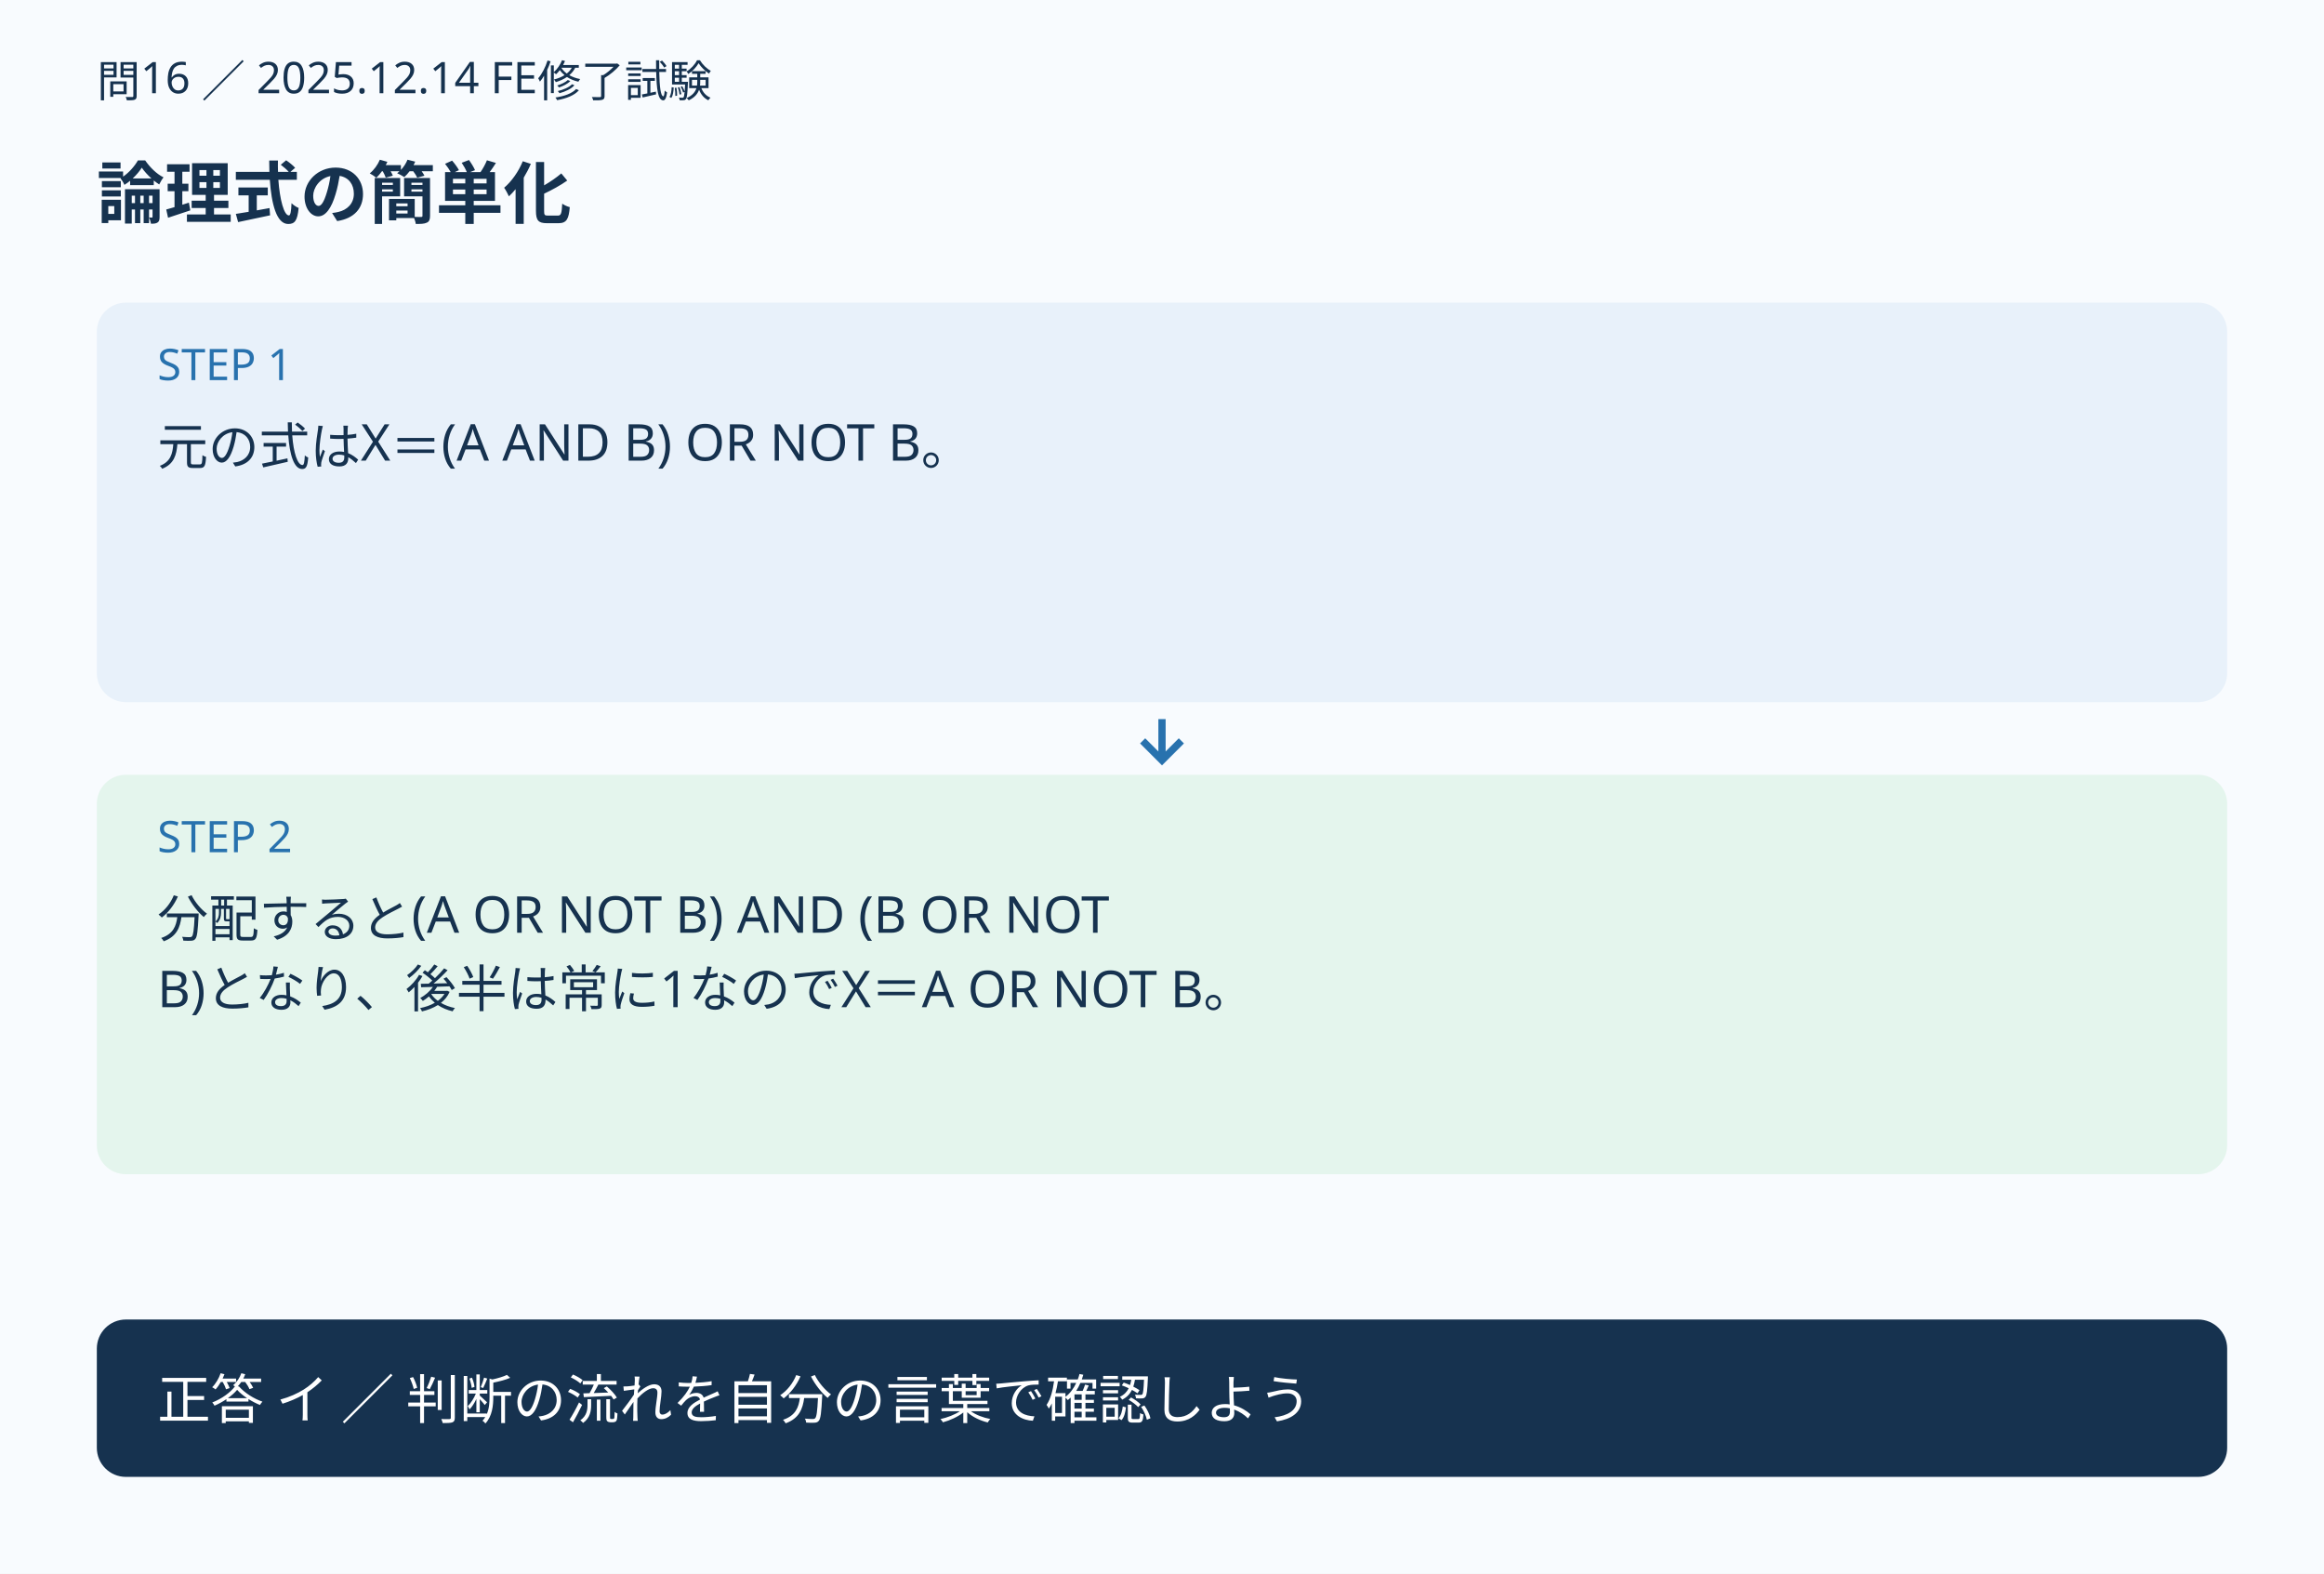
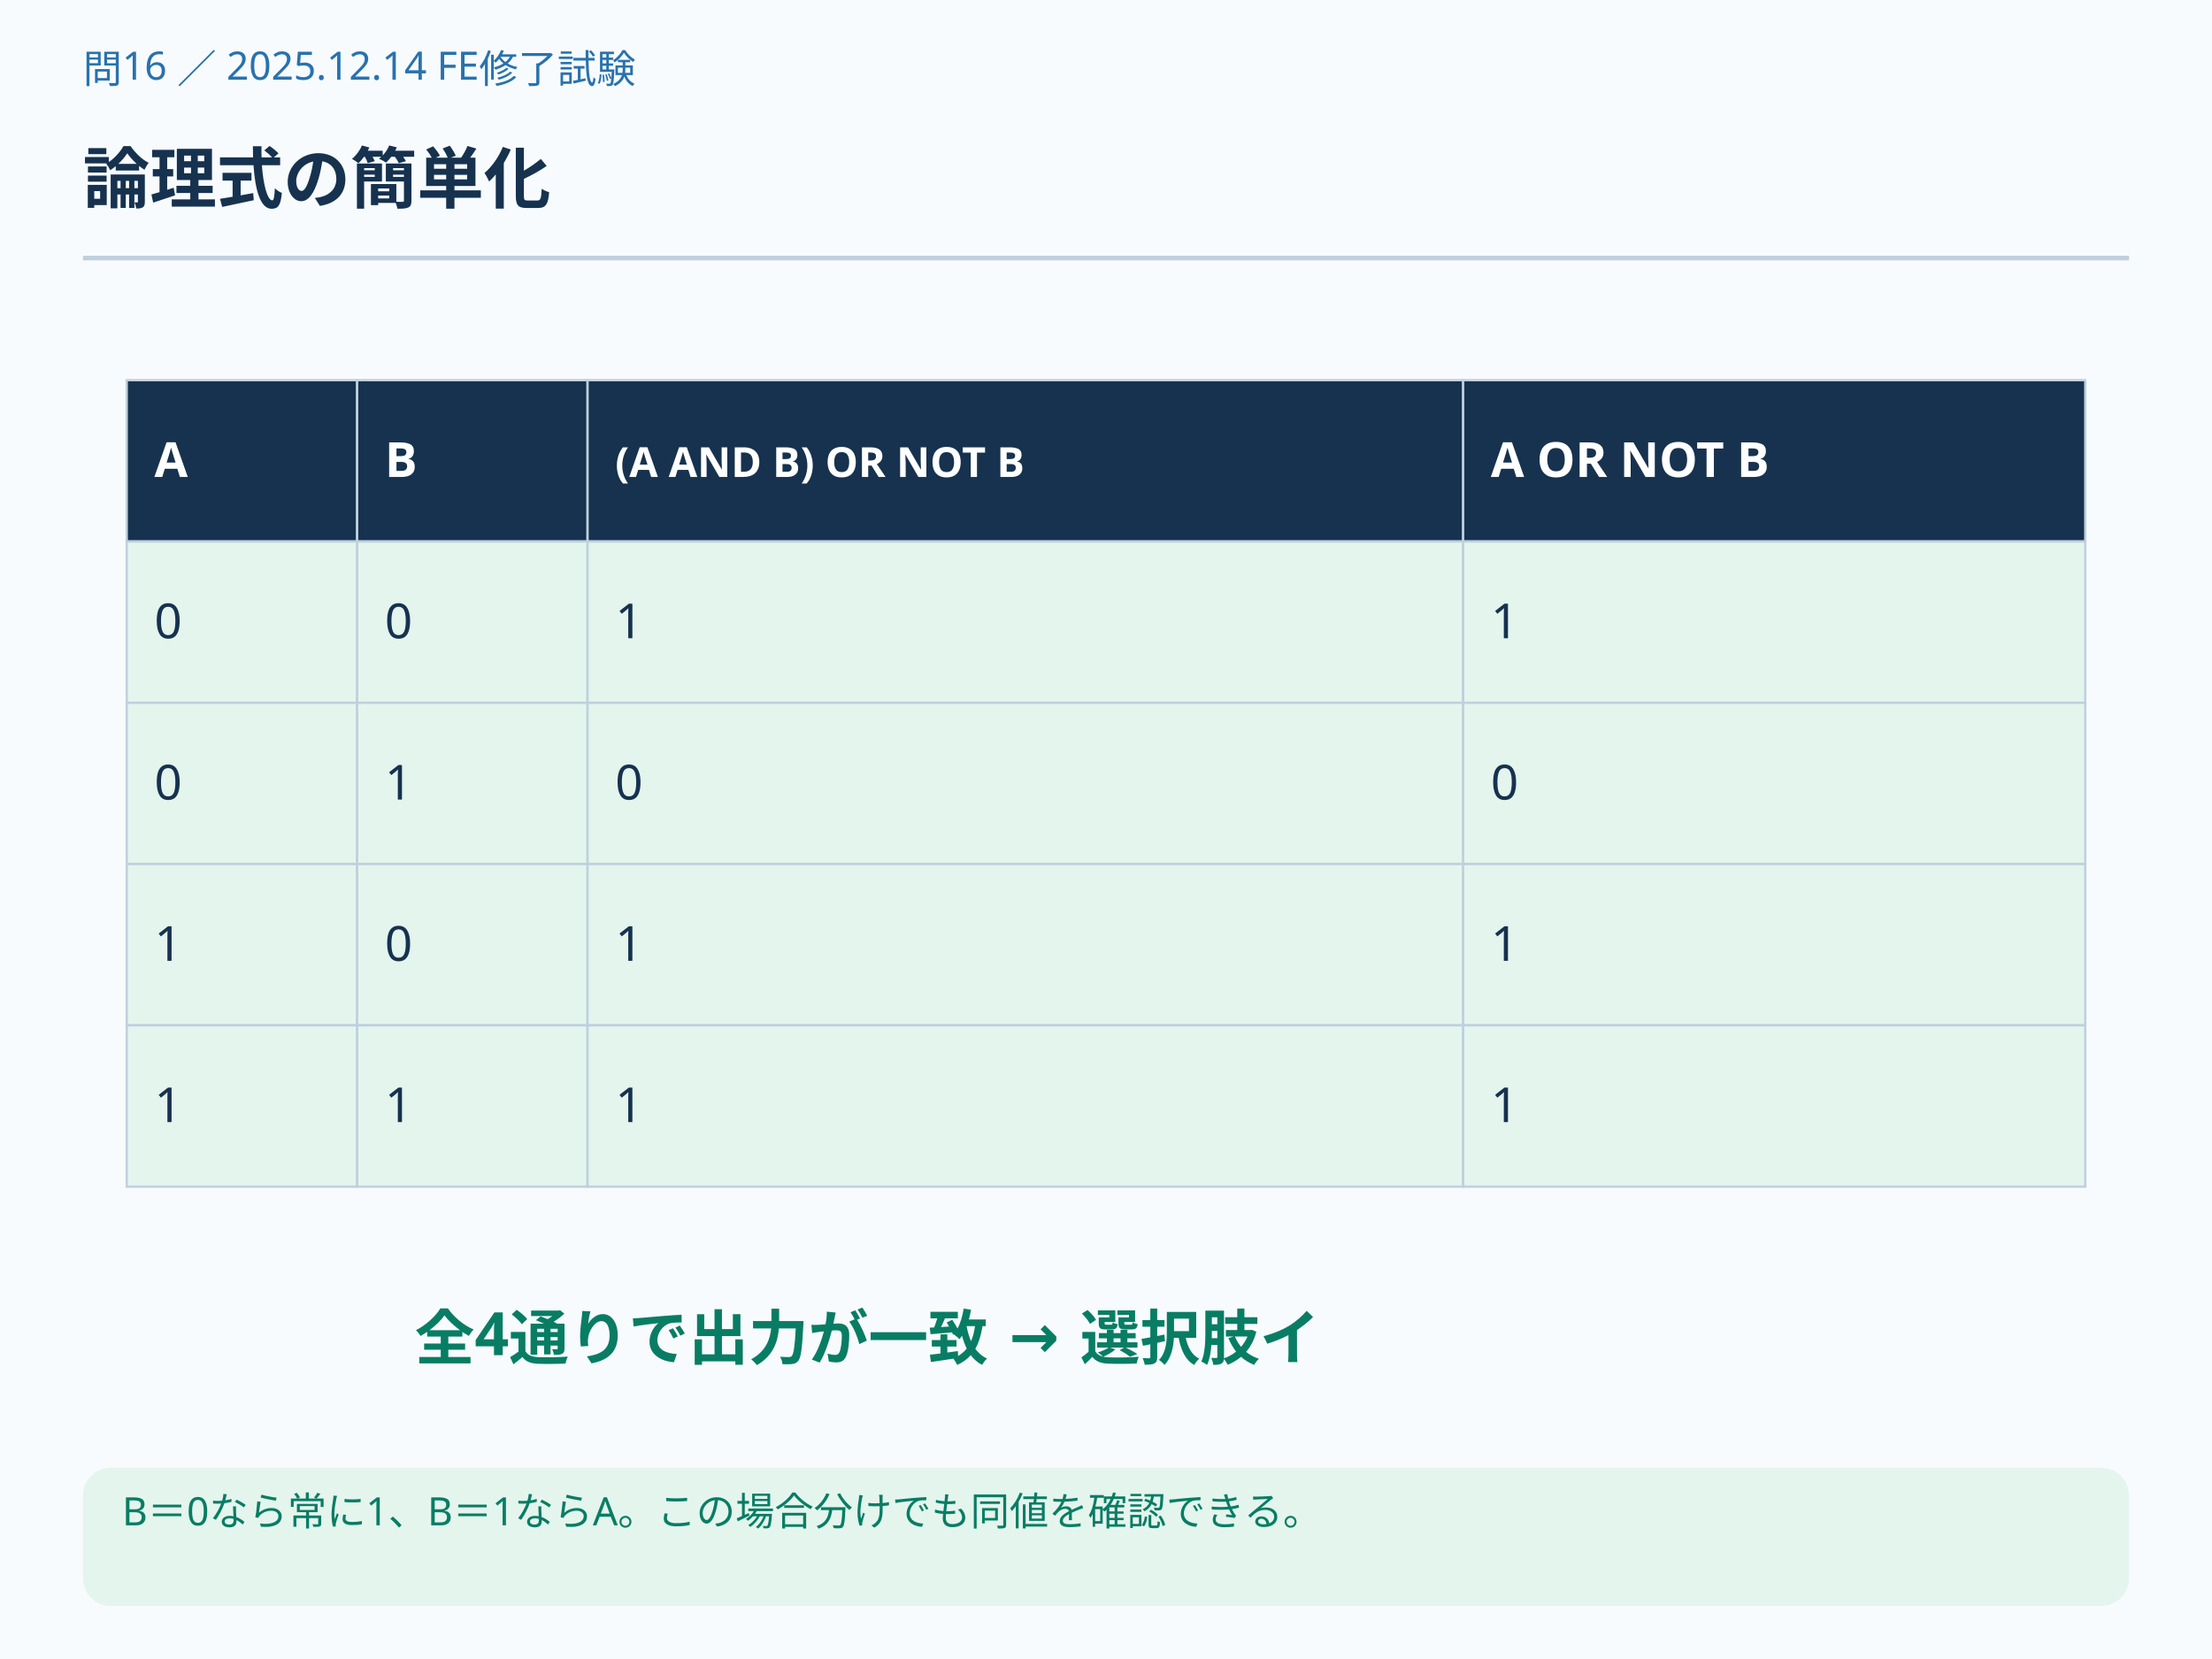
- <svg xmlns="http://www.w3.org/2000/svg" viewBox="0 0 960 650" role="img" aria-labelledby="t16">
-   <rect width="960" height="650" fill="#f8fbfe" />
+ <svg xmlns="http://www.w3.org/2000/svg" viewBox="0 0 960 720" role="img" aria-labelledby="title16 desc16">
+   <defs>
+     <marker id="arrow16" viewBox="0 0 10 10" refX="9" refY="5" markerWidth="7" markerHeight="7" orient="auto-start-reverse">
+       <path d="M0 0L10 5L0 10Z" fill="#2872ae" />
+     </marker>
+   </defs>
+   <rect width="960" height="720" fill="#f8fbfe" />
  <g font-family="Meiryo,Yu Gothic,sans-serif" fill="#16324f">
-     <text x="40" y="40" font-size="18">問16 ／ 2025.12.14 FE修了試験</text>
-     <text x="40" y="90" font-size="28" font-weight="bold">論理式の簡単化</text>
-     <rect x="40" y="125" width="880" height="165" rx="12" fill="#e8f1fa" />
-     <text x="65" y="157" font-size="18" fill="#2872ae">STEP 1</text>
-     <text x="65" y="192" font-size="21">元の式はX＝(A AND B) OR NOT B。</text>
-     <path d="M480 297v17m-8-8 8 8 8-8" fill="none" stroke="#2872ae" stroke-width="3" />
-     <rect x="40" y="320" width="880" height="165" rx="12" fill="#e4f5ed" />
-     <text x="65" y="352" font-size="18" fill="#2872ae">STEP 2</text>
-     <text x="65" y="387" font-size="21">分配すると(A OR NOT B) AND (B OR NOT</text>
-     <text x="65" y="416" font-size="21">B)となり、後半は常に1なのでX＝A OR NOT B。</text>
-     <rect x="40" y="545" width="880" height="65" rx="12" fill="#16324f" />
-     <text x="65" y="586" font-size="22" fill="white">正答 イ ／ 判断の流れを自分の言葉で確認しよう</text>
+     <text x="36" y="36" font-size="17" fill="#2872ae" font-weight="400" text-anchor="start">問16 ／ 2025.12.14 FE修了試験</text>
+     <text x="36" y="88" font-size="29" fill="#16324f" font-weight="700" text-anchor="start">論理式の簡単化</text>
+     <line x1="36" y1="112" x2="924" y2="112" stroke="#bfd0df" stroke-width="2" />
+     <rect x="55" y="165" width="100" height="70" rx="0" fill="#16324f" stroke="#bfd0df" />
+     <text x="67" y="207.0" font-size="21" fill="white" font-weight="700" text-anchor="start">A</text>
+     <rect x="155" y="165" width="100" height="70" rx="0" fill="#16324f" stroke="#bfd0df" />
+     <text x="167" y="207.0" font-size="21" fill="white" font-weight="700" text-anchor="start">B</text>
+     <rect x="255" y="165" width="380" height="70" rx="0" fill="#16324f" stroke="#bfd0df" />
+     <text x="267" y="207.0" font-size="18" fill="white" font-weight="700" text-anchor="start">(A AND B) OR NOT B</text>
+     <rect x="635" y="165" width="270" height="70" rx="0" fill="#16324f" stroke="#bfd0df" />
+     <text x="647" y="207.0" font-size="21" fill="white" font-weight="700" text-anchor="start">A OR NOT B</text>
+     <rect x="55" y="235" width="100" height="70" rx="0" fill="#e4f5ed" stroke="#bfd0df" />
+     <text x="67" y="277.0" font-size="21" fill="#16324f" font-weight="400" text-anchor="start">0</text>
+     <rect x="155" y="235" width="100" height="70" rx="0" fill="#e4f5ed" stroke="#bfd0df" />
+     <text x="167" y="277.0" font-size="21" fill="#16324f" font-weight="400" text-anchor="start">0</text>
+     <rect x="255" y="235" width="380" height="70" rx="0" fill="#e4f5ed" stroke="#bfd0df" />
+     <text x="267" y="277.0" font-size="21" fill="#16324f" font-weight="400" text-anchor="start">1</text>
+     <rect x="635" y="235" width="270" height="70" rx="0" fill="#e4f5ed" stroke="#bfd0df" />
+     <text x="647" y="277.0" font-size="21" fill="#16324f" font-weight="400" text-anchor="start">1</text>
+     <rect x="55" y="305" width="100" height="70" rx="0" fill="#e4f5ed" stroke="#bfd0df" />
+     <text x="67" y="347.0" font-size="21" fill="#16324f" font-weight="400" text-anchor="start">0</text>
+     <rect x="155" y="305" width="100" height="70" rx="0" fill="#e4f5ed" stroke="#bfd0df" />
+     <text x="167" y="347.0" font-size="21" fill="#16324f" font-weight="400" text-anchor="start">1</text>
+     <rect x="255" y="305" width="380" height="70" rx="0" fill="#e4f5ed" stroke="#bfd0df" />
+     <text x="267" y="347.0" font-size="21" fill="#16324f" font-weight="400" text-anchor="start">0</text>
+     <rect x="635" y="305" width="270" height="70" rx="0" fill="#e4f5ed" stroke="#bfd0df" />
+     <text x="647" y="347.0" font-size="21" fill="#16324f" font-weight="400" text-anchor="start">0</text>
+     <rect x="55" y="375" width="100" height="70" rx="0" fill="#e4f5ed" stroke="#bfd0df" />
+     <text x="67" y="417.0" font-size="21" fill="#16324f" font-weight="400" text-anchor="start">1</text>
+     <rect x="155" y="375" width="100" height="70" rx="0" fill="#e4f5ed" stroke="#bfd0df" />
+     <text x="167" y="417.0" font-size="21" fill="#16324f" font-weight="400" text-anchor="start">0</text>
+     <rect x="255" y="375" width="380" height="70" rx="0" fill="#e4f5ed" stroke="#bfd0df" />
+     <text x="267" y="417.0" font-size="21" fill="#16324f" font-weight="400" text-anchor="start">1</text>
+     <rect x="635" y="375" width="270" height="70" rx="0" fill="#e4f5ed" stroke="#bfd0df" />
+     <text x="647" y="417.0" font-size="21" fill="#16324f" font-weight="400" text-anchor="start">1</text>
+     <rect x="55" y="445" width="100" height="70" rx="0" fill="#e4f5ed" stroke="#bfd0df" />
+     <text x="67" y="487.0" font-size="21" fill="#16324f" font-weight="400" text-anchor="start">1</text>
+     <rect x="155" y="445" width="100" height="70" rx="0" fill="#e4f5ed" stroke="#bfd0df" />
+     <text x="167" y="487.0" font-size="21" fill="#16324f" font-weight="400" text-anchor="start">1</text>
+     <rect x="255" y="445" width="380" height="70" rx="0" fill="#e4f5ed" stroke="#bfd0df" />
+     <text x="267" y="487.0" font-size="21" fill="#16324f" font-weight="400" text-anchor="start">1</text>
+     <rect x="635" y="445" width="270" height="70" rx="0" fill="#e4f5ed" stroke="#bfd0df" />
+     <text x="647" y="487.0" font-size="21" fill="#16324f" font-weight="400" text-anchor="start">1</text>
+     <text x="180" y="590" font-size="26" fill="#087d64" font-weight="700" text-anchor="start">全4通りで出力が一致 → 選択肢イ</text>
+     <rect x="36" y="637" width="888" height="60" rx="12" fill="#e4f5ed" stroke="none" />
+     <text x="53" y="662" font-size="17" fill="#087d64" font-weight="400" text-anchor="start">B＝0なら常に1、B＝1ならA。この場合分けでも同値を確認できる。</text>
  </g>
</svg>
